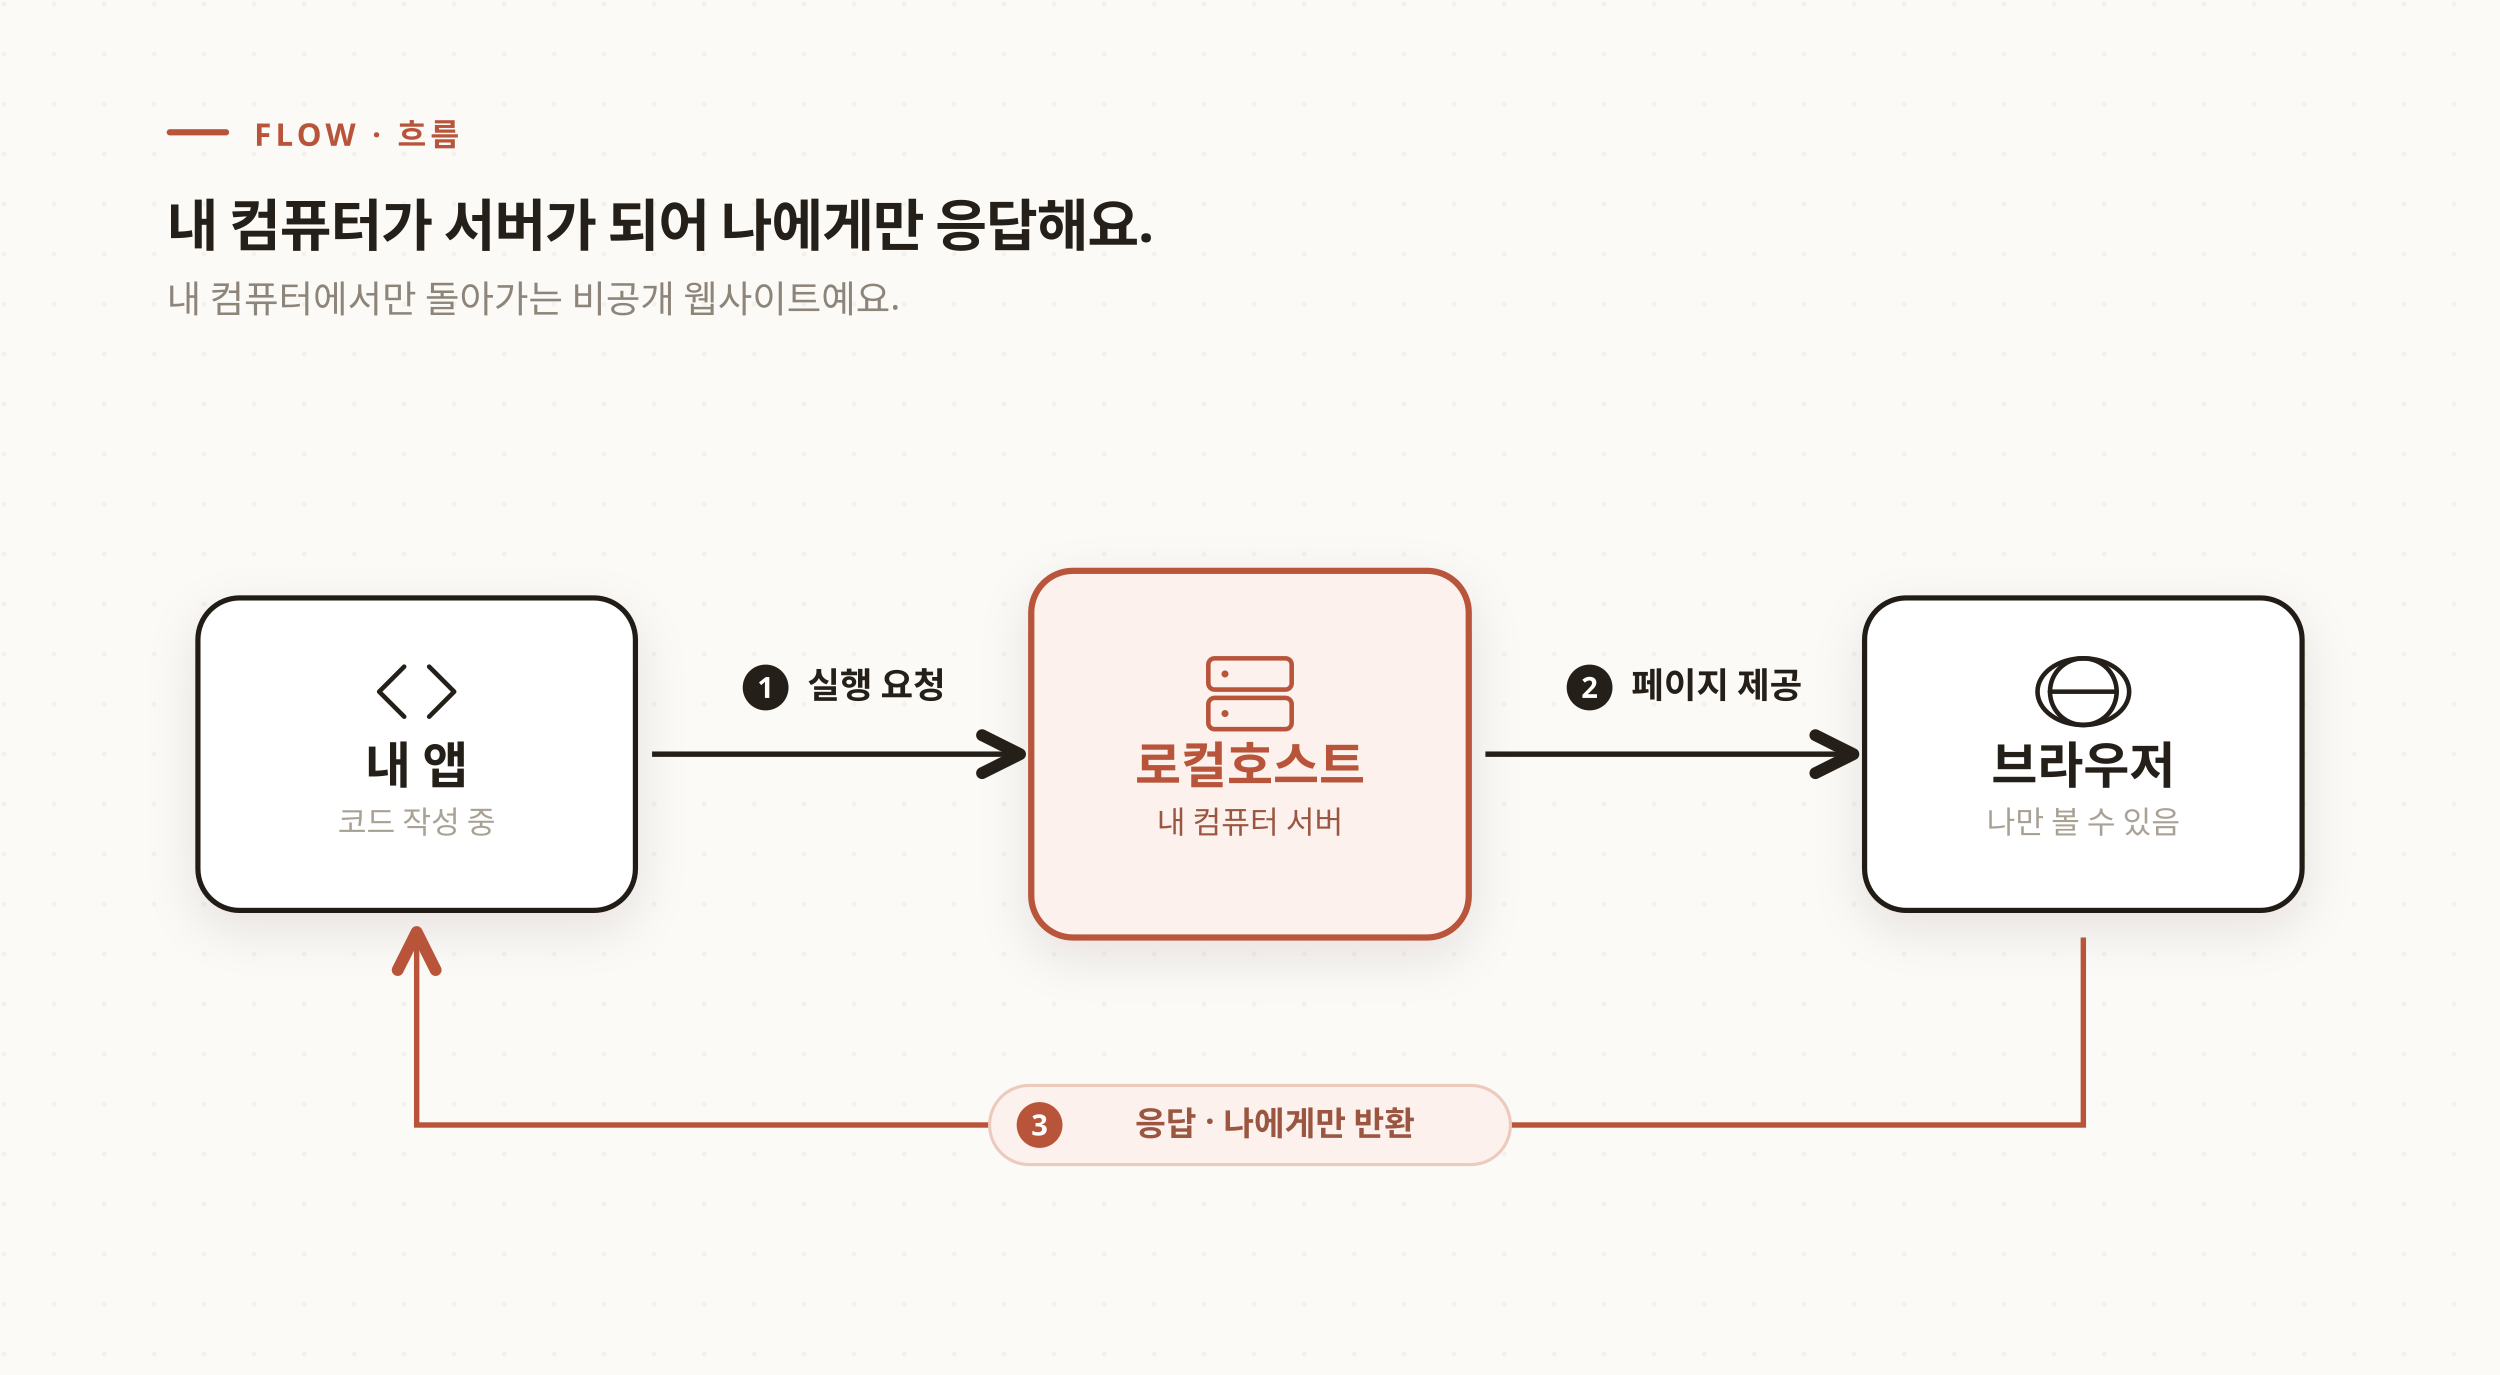
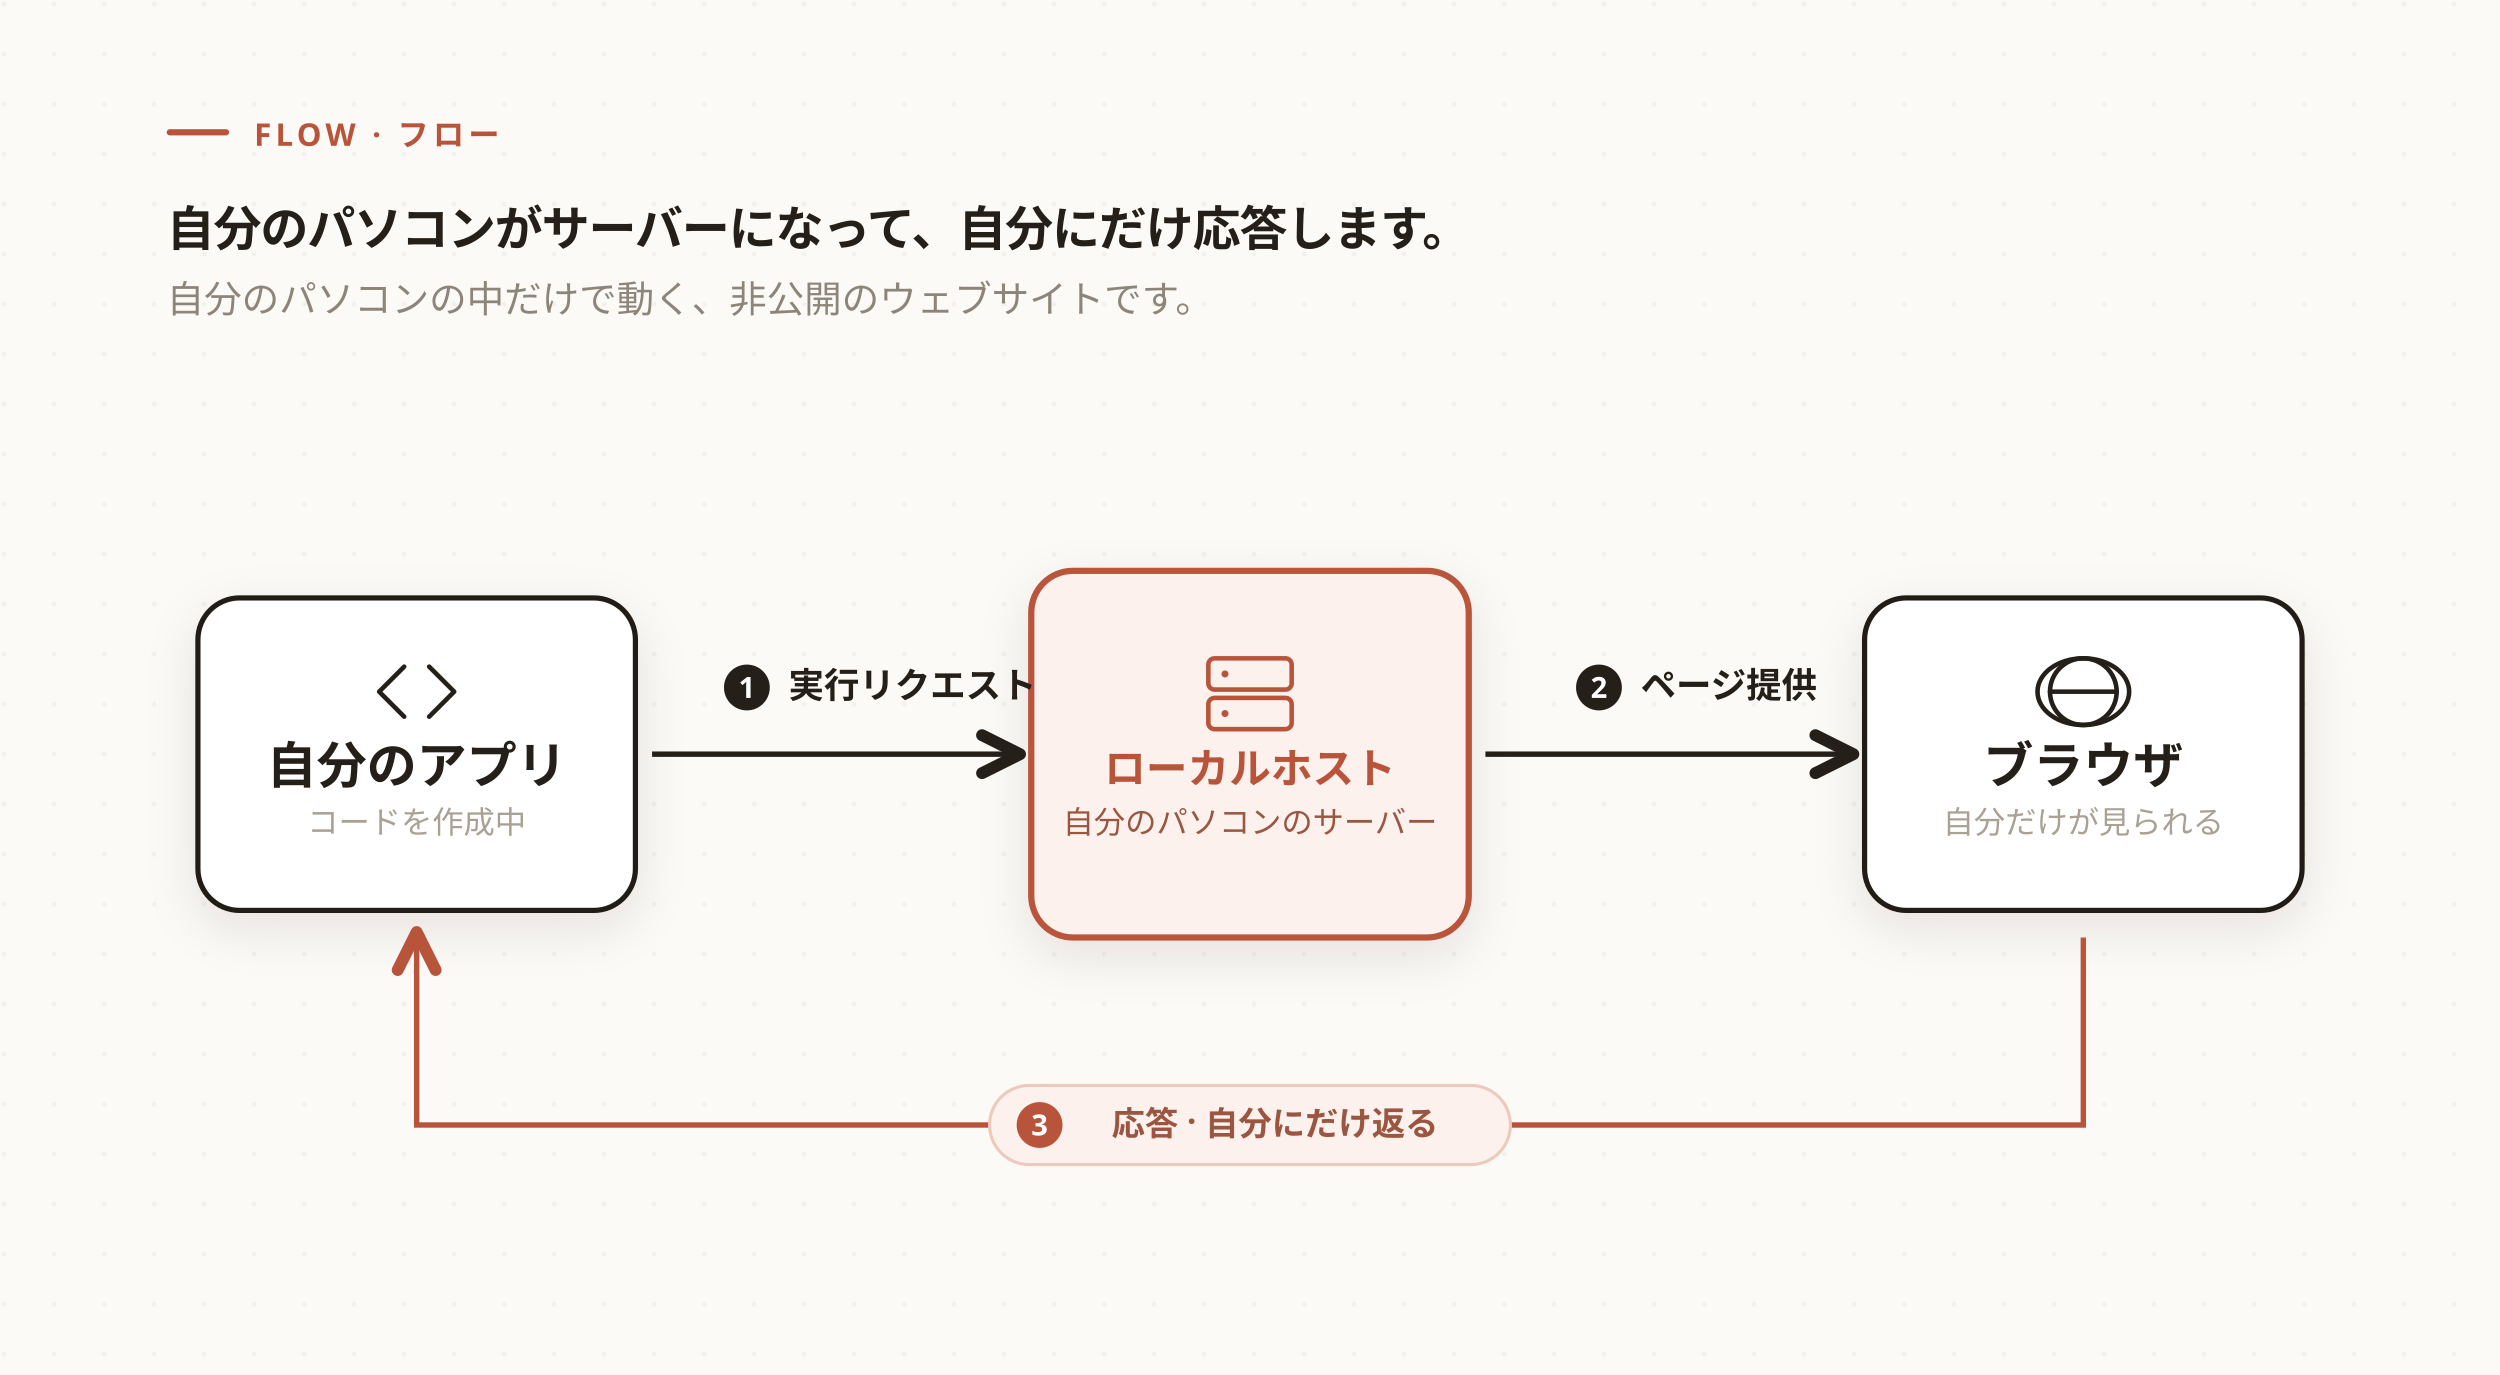
- <svg xmlns="http://www.w3.org/2000/svg" viewBox="0 0 1200 660" width="1200" height="660" role="img" font-family="AtoZ, Pretendard, sans-serif">
+ <svg xmlns="http://www.w3.org/2000/svg" viewBox="0 0 1200 660" width="1200" height="660" role="img" font-family="Noto Sans JP, sans-serif">
  <defs>
    <filter id="soft" x="-40%" y="-40%" width="180%" height="200%">
      <feDropShadow dx="0" dy="8" stdDeviation="12" flood-color="#2a2118" flood-opacity="0.10" />
    </filter>
    <marker id="ai" markerWidth="13" markerHeight="13" refX="8.5" refY="6" orient="auto">
      <path d="M2.5 2.5 L9.5 6 L2.5 9.5" fill="none" stroke="#241f18" stroke-width="2.2" stroke-linecap="round" stroke-linejoin="round" />
    </marker>
    <marker id="aa" markerWidth="13" markerHeight="13" refX="8.5" refY="6" orient="auto">
      <path d="M2.5 2.5 L9.5 6 L2.5 9.5" fill="none" stroke="#b8543a" stroke-width="2.2" stroke-linecap="round" stroke-linejoin="round" />
    </marker>
    <pattern id="dots" width="24" height="24" patternUnits="userSpaceOnUse">
      <circle cx="2" cy="2" r="1.2" fill="#241f18" fill-opacity="0.04" />
    </pattern>
  </defs>
  <rect width="1200" height="660" fill="#fbfaf7" />
  <rect width="1200" height="660" fill="url(#dots)" />
  <rect x="80" y="62" width="30" height="3" rx="1.5" fill="#b8543a" />
-   <text x="122" y="70" font-size="15" font-weight="700" letter-spacing="2" fill="#b8543a">FLOW · 흐름</text>
-   <text x="80" y="118" font-size="27" font-weight="800" fill="#241f18" letter-spacing="-0.5">내 컴퓨터가 서버가 되어 나에게만 응답해요.</text>
-   <text x="80" y="150" font-size="18" font-weight="500" fill="#8d8579">내 컴퓨터에서만 돌아가는 비공개 웹사이트예요.</text>
+   <text x="122" y="70" font-size="15" font-weight="700" letter-spacing="2" fill="#b8543a">FLOW · フロー</text>
+   <text x="80" y="118" font-size="23" font-weight="800" fill="#241f18" letter-spacing="-0.5">自分のパソコンがサーバーになって、自分にだけ応答します。</text>
+   <text x="80" y="150" font-size="18" font-weight="500" fill="#8d8579">自分のパソコンの中だけで動く、非公開のウェブサイトです。</text>
  <g filter="url(#soft)">
    <rect x="95" y="287" width="210" height="150" rx="20" fill="#ffffff" stroke="#241f18" stroke-width="2.5" />
  </g>
  <g stroke="#241f18" stroke-width="2.2" fill="none" stroke-linecap="round" stroke-linejoin="round" transform="translate(200 332)">
    <path d="M-6 -12 L-18 0 L-6 12" />
    <path d="M6 -12 L18 0 L6 12" />
  </g>
-   <text x="200" y="376" text-anchor="middle" font-size="24" font-weight="800" fill="#241f18">내 앱</text>
-   <text x="200" y="400" text-anchor="middle" font-size="15" font-weight="500" fill="#a8a194">코드 작성 중</text>
+   <text x="200" y="376" text-anchor="middle" font-size="24" font-weight="800" fill="#241f18">自分のアプリ</text>
+   <text x="200" y="400" text-anchor="middle" font-size="15" font-weight="500" fill="#a8a194">コードを作成中</text>
  <g filter="url(#soft)">
    <rect x="495" y="274" width="210" height="176" rx="20" fill="#fcf1ec" stroke="#b8543a" stroke-width="3" />
  </g>
  <g stroke="#b8543a" stroke-width="2.2" fill="none" stroke-linecap="round" stroke-linejoin="round" transform="translate(600 332)">
    <rect x="-20" y="-16" width="40" height="15" rx="3" />
    <rect x="-20" y="3" width="40" height="15" rx="3" />
    <circle cx="-12" cy="-8.5" r="1.7" fill="#b8543a" stroke="none" />
    <circle cx="-12" cy="10.5" r="1.7" fill="#b8543a" stroke="none" />
  </g>
-   <text x="600" y="376" text-anchor="middle" font-size="24" font-weight="800" fill="#b8543a">로컬호스트</text>
-   <text x="600" y="400" text-anchor="middle" font-size="15" font-weight="500" fill="#9a5640">내 컴퓨터 서버</text>
+   <text x="600" y="376" text-anchor="middle" font-size="20" font-weight="800" fill="#b8543a">ローカルホスト</text>
+   <text x="600" y="400" text-anchor="middle" font-size="15" font-weight="500" fill="#9a5640">自分のパソコンのサーバー</text>
  <g filter="url(#soft)">
    <rect x="895" y="287" width="210" height="150" rx="20" fill="#ffffff" stroke="#241f18" stroke-width="2.5" />
  </g>
  <g stroke="#241f18" stroke-width="2.2" fill="none" stroke-linecap="round" stroke-linejoin="round" transform="translate(1000 332)">
    <circle cx="0" cy="0" r="16" />
    <path d="M-16 0 H16" />
    <path d="M0 -16 a22 16 0 0 1 0 32 a22 16 0 0 1 0 -32" />
  </g>
-   <text x="1000" y="376" text-anchor="middle" font-size="24" font-weight="800" fill="#241f18">브라우저</text>
-   <text x="1000" y="400" text-anchor="middle" font-size="15" font-weight="500" fill="#a8a194">나만 볼 수 있음</text>
+   <text x="1000" y="376" text-anchor="middle" font-size="24" font-weight="800" fill="#241f18">ブラウザ</text>
+   <text x="1000" y="400" text-anchor="middle" font-size="15" font-weight="500" fill="#a8a194">自分だけが見られる</text>
  <line x1="313" y1="362" x2="487" y2="362" stroke="#241f18" stroke-width="2.6" marker-end="url(#ai)" />
-   <g transform="translate(367.5 330)">
+   <g transform="translate(358.5 330)">
    <circle r="11" fill="#241f18" />
    <text y="5" text-anchor="middle" font-size="14" font-weight="700" fill="#fff">1</text>
-     <text x="20" y="5" font-size="17" font-weight="600" fill="#241f18">실행 요청</text>
+     <text x="20" y="5" font-size="17" font-weight="600" fill="#241f18">実行リクエスト</text>
  </g>
  <line x1="713" y1="362" x2="887" y2="362" stroke="#241f18" stroke-width="2.6" marker-end="url(#ai)" />
-   <g transform="translate(763 330)">
+   <g transform="translate(767.5 330)">
    <circle r="11" fill="#241f18" />
    <text y="5" text-anchor="middle" font-size="14" font-weight="700" fill="#fff">2</text>
-     <text x="20" y="5" font-size="17" font-weight="600" fill="#241f18">페이지 제공</text>
+     <text x="20" y="5" font-size="17" font-weight="600" fill="#241f18">ページ提供</text>
  </g>
  <path d="M1000 450 V540 H200 V450" fill="none" stroke="#b8543a" stroke-width="2.6" marker-end="url(#aa)" />
  <g transform="translate(600 540)">
    <rect x="-125" y="-19" width="250" height="38" rx="19" fill="#fcf1ec" stroke="#eccabd" stroke-width="1.5" />
    <circle cx="-101" r="11" fill="#b8543a" />
    <text x="-101" y="5" text-anchor="middle" font-size="14" font-weight="700" fill="#fff">3</text>
-     <text x="12" y="5" text-anchor="middle" font-size="16" font-weight="600" fill="#9a5640">응답 · 나에게만 반환</text>
+     <text x="12" y="5" text-anchor="middle" font-size="16" font-weight="600" fill="#9a5640">応答 · 自分にだけ返る</text>
  </g>
</svg>
